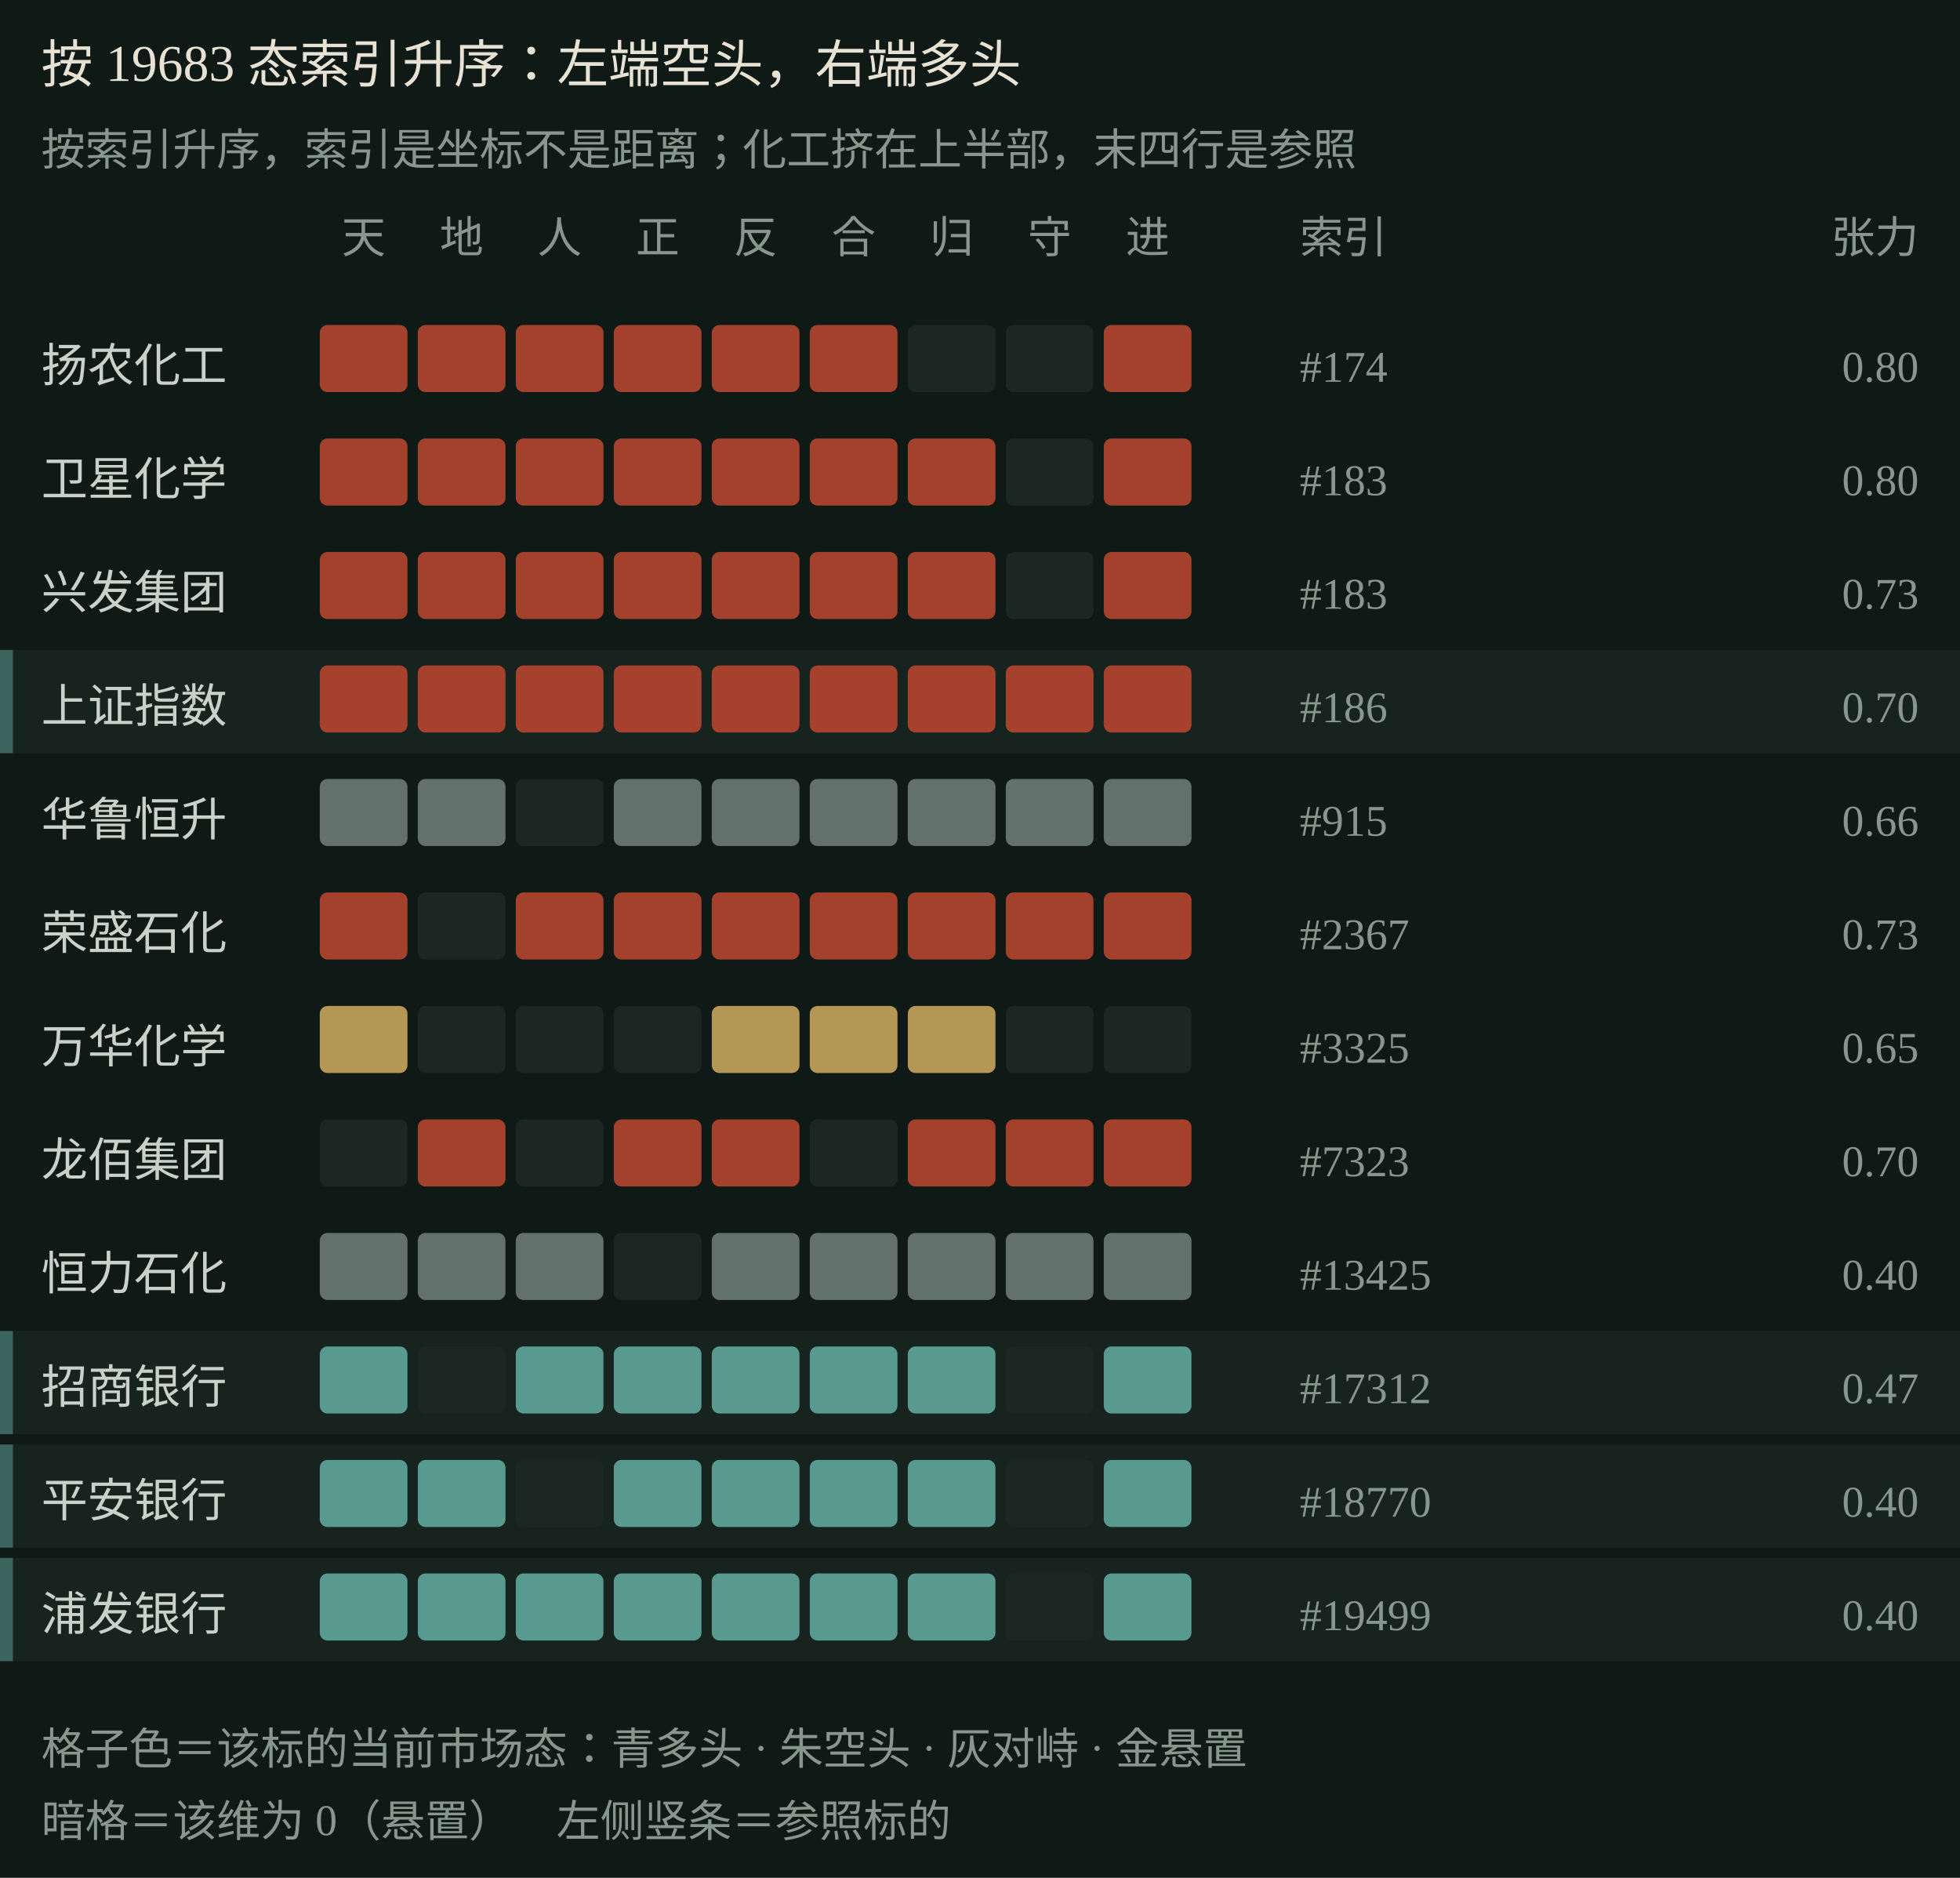
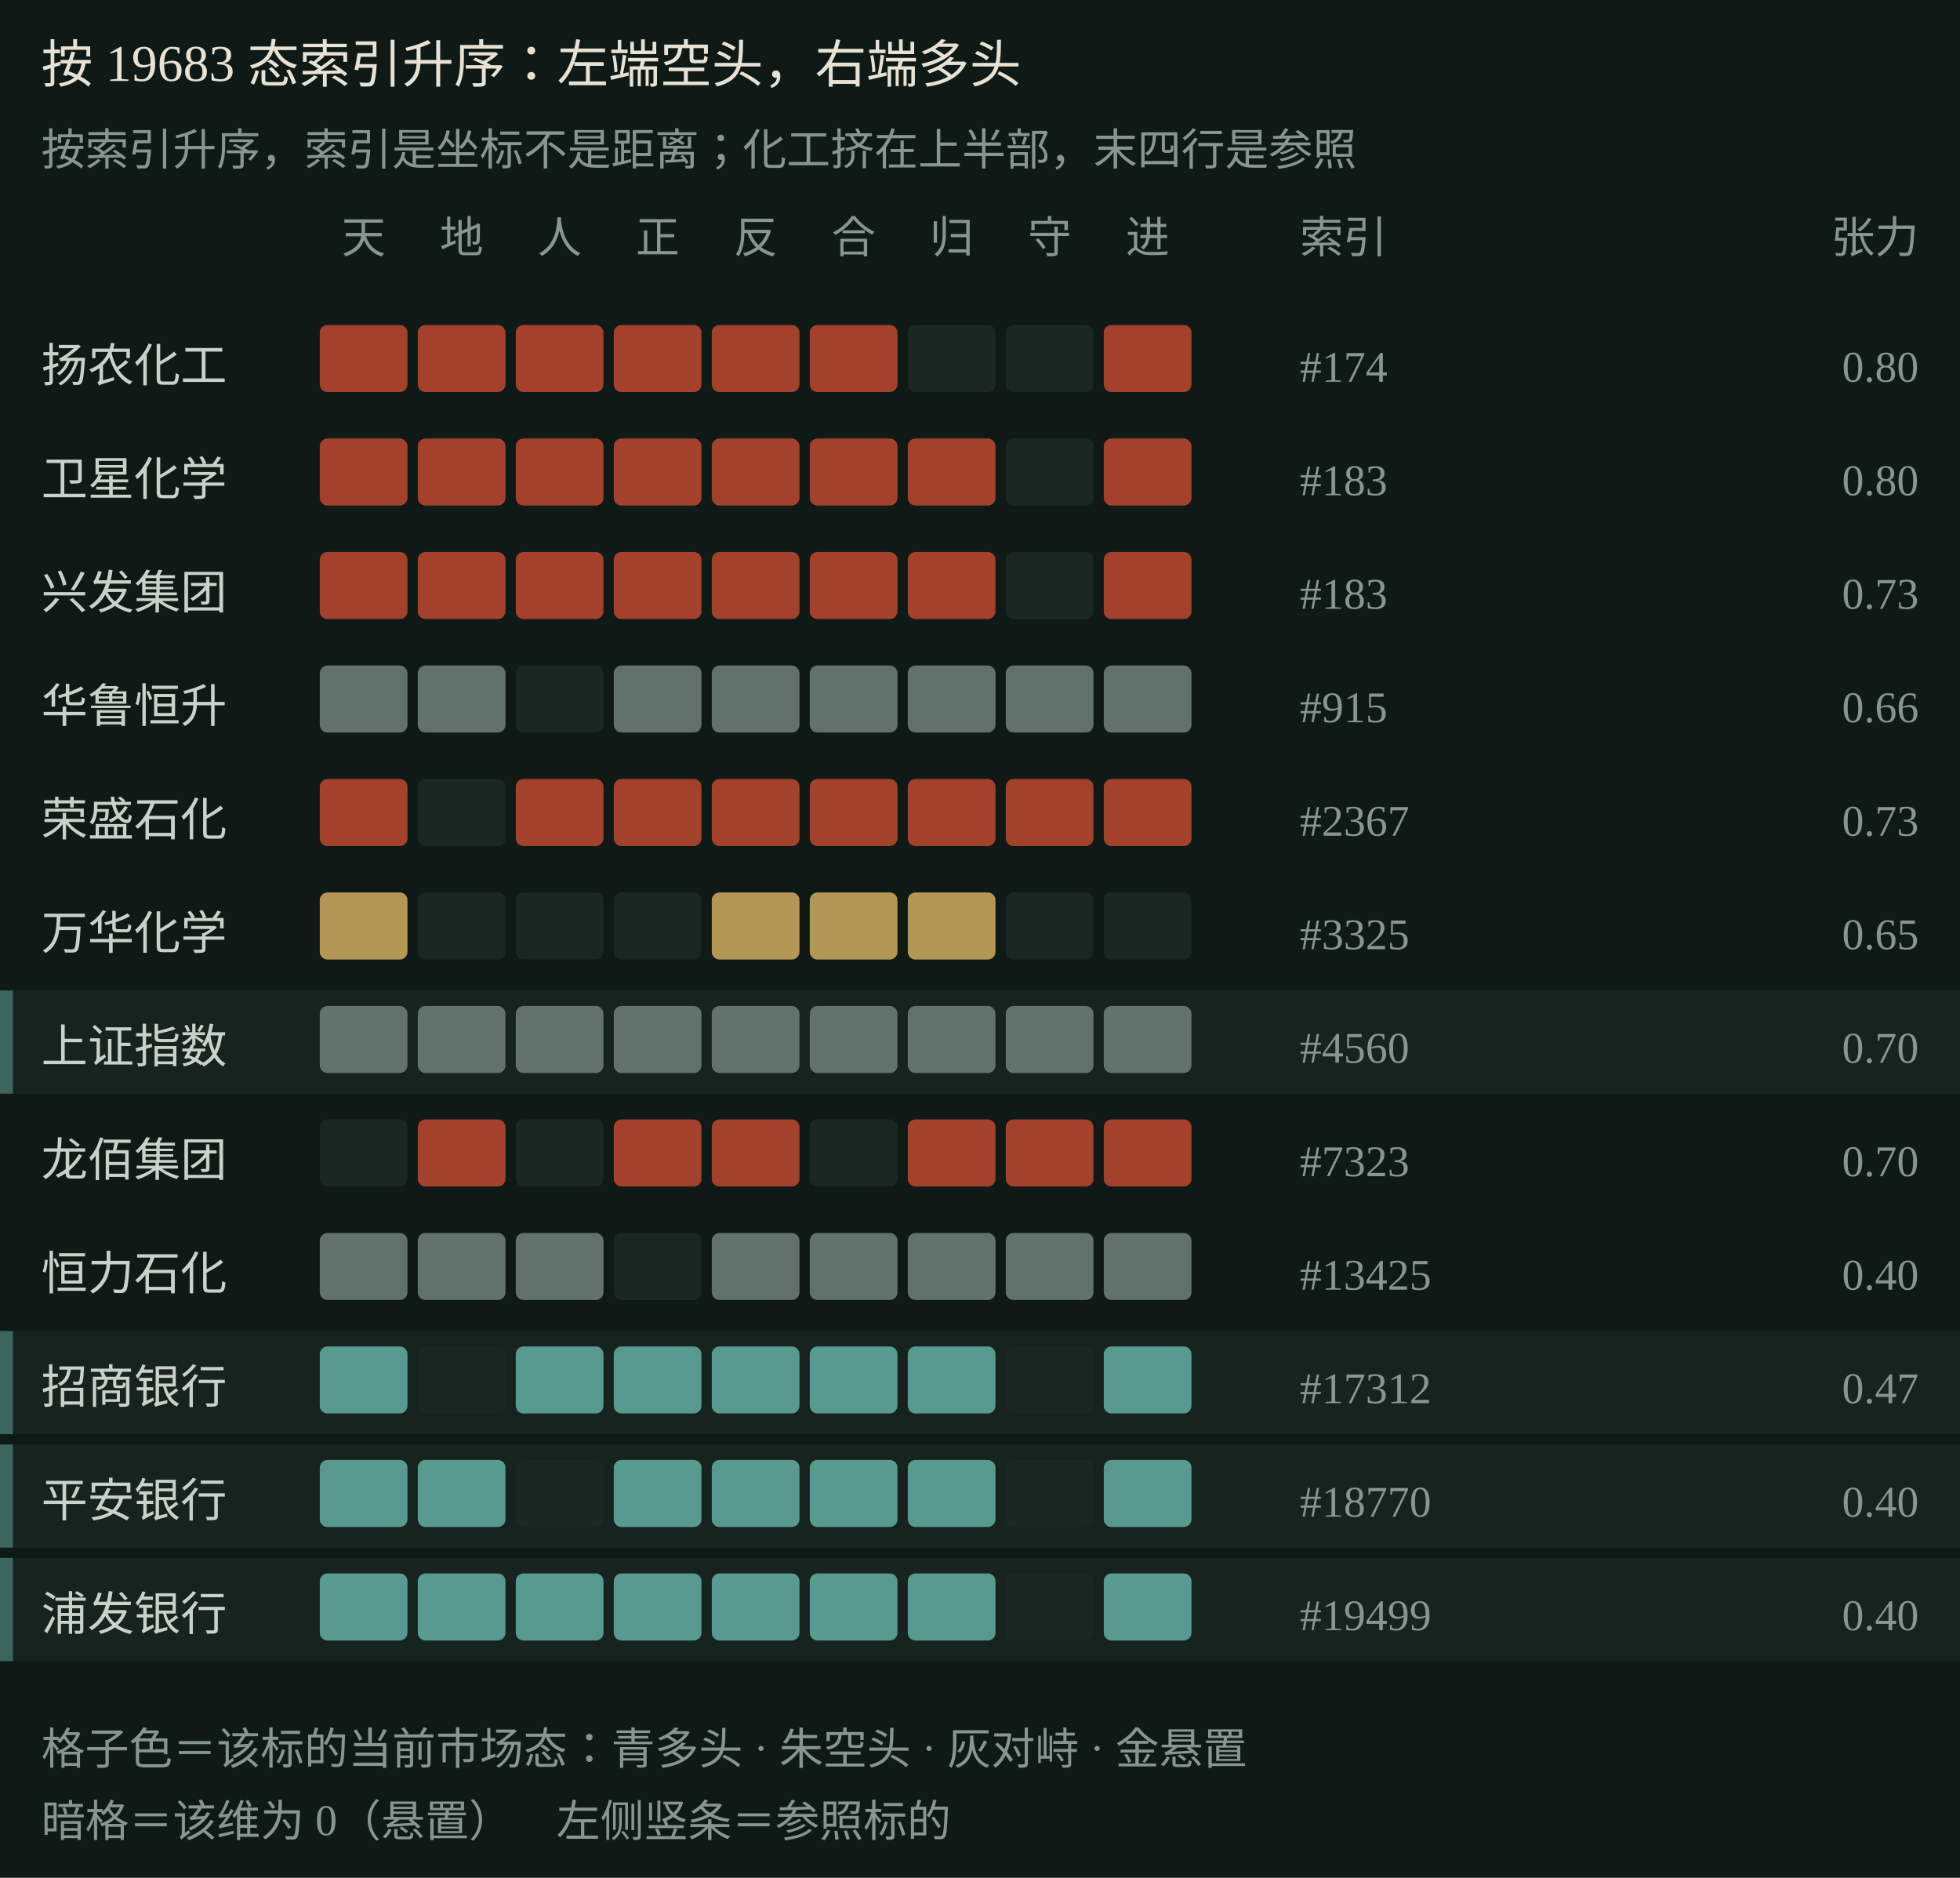
<svg xmlns="http://www.w3.org/2000/svg" viewBox="0 0 380 364" role="img" aria-label="化工八只与银行参照标的的九维状态矩阵，按 19683 状态索引升序排列">
  <style>.tl{fill:#e8e2d5;font-size:10px}.hd{fill:#87968f;font-size:8.5px}.nm{fill:#c9d1ca;font-size:9px}.tg{fill:#87968f;font-size:8.5px}.pos{fill:#5fa79b}.neg{fill:#b5452f}.neu{fill:#6b7a74}.neu2{fill:#c8a45c}</style>
  <rect width="380" height="364" fill="#0f1a16" />
  <text x="8" y="16" class="tl">按 19683 态索引升序：左端空头，右端多头</text>
  <text x="8" y="32" class="hd">按索引升序，索引是坐标不是距离；化工挤在上半部，末四行是参照</text>
  <text x="70.5" y="49" class="hd" text-anchor="middle">天</text>
  <text x="89.5" y="49" class="hd" text-anchor="middle">地</text>
  <text x="108.5" y="49" class="hd" text-anchor="middle">人</text>
  <text x="127.5" y="49" class="hd" text-anchor="middle">正</text>
  <text x="146.5" y="49" class="hd" text-anchor="middle">反</text>
  <text x="165.5" y="49" class="hd" text-anchor="middle">合</text>
  <text x="184.5" y="49" class="hd" text-anchor="middle">归</text>
  <text x="203.5" y="49" class="hd" text-anchor="middle">守</text>
  <text x="222.5" y="49" class="hd" text-anchor="middle">进</text>
  <text x="252" y="49" class="hd">索引</text>
  <text x="372" y="49" class="hd" text-anchor="end">张力</text>
  <text x="8" y="74" class="nm">扬农化工</text>
  <rect x="62" y="63" width="17" height="13" rx="1.5" class="neg" opacity=".9" />
  <rect x="81" y="63" width="17" height="13" rx="1.5" class="neg" opacity=".9" />
  <rect x="100" y="63" width="17" height="13" rx="1.5" class="neg" opacity=".9" />
  <rect x="119" y="63" width="17" height="13" rx="1.5" class="neg" opacity=".9" />
  <rect x="138" y="63" width="17" height="13" rx="1.5" class="neg" opacity=".9" />
  <rect x="157" y="63" width="17" height="13" rx="1.5" class="neg" opacity=".9" />
  <rect x="176" y="63" width="17" height="13" rx="1.5" fill="#1b2723" />
  <rect x="195" y="63" width="17" height="13" rx="1.5" fill="#1b2723" />
  <rect x="214" y="63" width="17" height="13" rx="1.5" class="neg" opacity=".9" />
  <text x="252" y="74" class="tg">#174</text>
  <text x="372" y="74" class="tg" text-anchor="end">0.80</text>
  <text x="8" y="96" class="nm">卫星化学</text>
  <rect x="62" y="85" width="17" height="13" rx="1.5" class="neg" opacity=".9" />
  <rect x="81" y="85" width="17" height="13" rx="1.5" class="neg" opacity=".9" />
  <rect x="100" y="85" width="17" height="13" rx="1.5" class="neg" opacity=".9" />
  <rect x="119" y="85" width="17" height="13" rx="1.5" class="neg" opacity=".9" />
  <rect x="138" y="85" width="17" height="13" rx="1.5" class="neg" opacity=".9" />
  <rect x="157" y="85" width="17" height="13" rx="1.5" class="neg" opacity=".9" />
  <rect x="176" y="85" width="17" height="13" rx="1.5" class="neg" opacity=".9" />
  <rect x="195" y="85" width="17" height="13" rx="1.5" fill="#1b2723" />
  <rect x="214" y="85" width="17" height="13" rx="1.5" class="neg" opacity=".9" />
  <text x="252" y="96" class="tg">#183</text>
  <text x="372" y="96" class="tg" text-anchor="end">0.80</text>
  <text x="8" y="118" class="nm">兴发集团</text>
  <rect x="62" y="107" width="17" height="13" rx="1.5" class="neg" opacity=".9" />
  <rect x="81" y="107" width="17" height="13" rx="1.5" class="neg" opacity=".9" />
  <rect x="100" y="107" width="17" height="13" rx="1.5" class="neg" opacity=".9" />
  <rect x="119" y="107" width="17" height="13" rx="1.5" class="neg" opacity=".9" />
  <rect x="138" y="107" width="17" height="13" rx="1.5" class="neg" opacity=".9" />
  <rect x="157" y="107" width="17" height="13" rx="1.5" class="neg" opacity=".9" />
  <rect x="176" y="107" width="17" height="13" rx="1.5" class="neg" opacity=".9" />
  <rect x="195" y="107" width="17" height="13" rx="1.5" fill="#1b2723" />
  <rect x="214" y="107" width="17" height="13" rx="1.5" class="neg" opacity=".9" />
  <text x="252" y="118" class="tg">#183</text>
  <text x="372" y="118" class="tg" text-anchor="end">0.73</text>
-   <rect x="0" y="126" width="380" height="20" fill="#16231e" />
-   <rect x="0" y="126" width="2.5" height="20" fill="#5fa79b" opacity=".5" />
-   <text x="8" y="140" class="nm">上证指数</text>
-   <rect x="62" y="129" width="17" height="13" rx="1.5" class="neg" opacity=".9" />
-   <rect x="81" y="129" width="17" height="13" rx="1.5" class="neg" opacity=".9" />
-   <rect x="100" y="129" width="17" height="13" rx="1.5" class="neg" opacity=".9" />
-   <rect x="119" y="129" width="17" height="13" rx="1.5" class="neg" opacity=".9" />
-   <rect x="138" y="129" width="17" height="13" rx="1.5" class="neg" opacity=".9" />
-   <rect x="157" y="129" width="17" height="13" rx="1.5" class="neg" opacity=".9" />
-   <rect x="176" y="129" width="17" height="13" rx="1.5" class="neg" opacity=".9" />
-   <rect x="195" y="129" width="17" height="13" rx="1.5" class="neg" opacity=".9" />
-   <rect x="214" y="129" width="17" height="13" rx="1.5" class="neg" opacity=".9" />
-   <text x="252" y="140" class="tg">#186</text>
-   <text x="372" y="140" class="tg" text-anchor="end">0.70</text>
-   <text x="8" y="162" class="nm">华鲁恒升</text>
-   <rect x="62" y="151" width="17" height="13" rx="1.5" class="neu" opacity=".9" />
-   <rect x="81" y="151" width="17" height="13" rx="1.5" class="neu" opacity=".9" />
-   <rect x="100" y="151" width="17" height="13" rx="1.5" fill="#1b2723" />
-   <rect x="119" y="151" width="17" height="13" rx="1.5" class="neu" opacity=".9" />
-   <rect x="138" y="151" width="17" height="13" rx="1.5" class="neu" opacity=".9" />
-   <rect x="157" y="151" width="17" height="13" rx="1.5" class="neu" opacity=".9" />
-   <rect x="176" y="151" width="17" height="13" rx="1.5" class="neu" opacity=".9" />
-   <rect x="195" y="151" width="17" height="13" rx="1.5" class="neu" opacity=".9" />
-   <rect x="214" y="151" width="17" height="13" rx="1.5" class="neu" opacity=".9" />
-   <text x="252" y="162" class="tg">#915</text>
-   <text x="372" y="162" class="tg" text-anchor="end">0.66</text>
-   <text x="8" y="184" class="nm">荣盛石化</text>
-   <rect x="62" y="173" width="17" height="13" rx="1.5" class="neg" opacity=".9" />
+   <text x="8" y="140" class="nm">华鲁恒升</text>
+   <rect x="62" y="129" width="17" height="13" rx="1.5" class="neu" opacity=".9" />
+   <rect x="81" y="129" width="17" height="13" rx="1.5" class="neu" opacity=".9" />
+   <rect x="100" y="129" width="17" height="13" rx="1.5" fill="#1b2723" />
+   <rect x="119" y="129" width="17" height="13" rx="1.5" class="neu" opacity=".9" />
+   <rect x="138" y="129" width="17" height="13" rx="1.5" class="neu" opacity=".9" />
+   <rect x="157" y="129" width="17" height="13" rx="1.5" class="neu" opacity=".9" />
+   <rect x="176" y="129" width="17" height="13" rx="1.5" class="neu" opacity=".9" />
+   <rect x="195" y="129" width="17" height="13" rx="1.5" class="neu" opacity=".9" />
+   <rect x="214" y="129" width="17" height="13" rx="1.5" class="neu" opacity=".9" />
+   <text x="252" y="140" class="tg">#915</text>
+   <text x="372" y="140" class="tg" text-anchor="end">0.66</text>
+   <text x="8" y="162" class="nm">荣盛石化</text>
+   <rect x="62" y="151" width="17" height="13" rx="1.5" class="neg" opacity=".9" />
+   <rect x="81" y="151" width="17" height="13" rx="1.5" fill="#1b2723" />
+   <rect x="100" y="151" width="17" height="13" rx="1.5" class="neg" opacity=".9" />
+   <rect x="119" y="151" width="17" height="13" rx="1.5" class="neg" opacity=".9" />
+   <rect x="138" y="151" width="17" height="13" rx="1.5" class="neg" opacity=".9" />
+   <rect x="157" y="151" width="17" height="13" rx="1.5" class="neg" opacity=".9" />
+   <rect x="176" y="151" width="17" height="13" rx="1.5" class="neg" opacity=".9" />
+   <rect x="195" y="151" width="17" height="13" rx="1.5" class="neg" opacity=".9" />
+   <rect x="214" y="151" width="17" height="13" rx="1.5" class="neg" opacity=".9" />
+   <text x="252" y="162" class="tg">#2367</text>
+   <text x="372" y="162" class="tg" text-anchor="end">0.73</text>
+   <text x="8" y="184" class="nm">万华化学</text>
+   <rect x="62" y="173" width="17" height="13" rx="1.5" class="neu2" opacity=".9" />
  <rect x="81" y="173" width="17" height="13" rx="1.5" fill="#1b2723" />
-   <rect x="100" y="173" width="17" height="13" rx="1.5" class="neg" opacity=".9" />
-   <rect x="119" y="173" width="17" height="13" rx="1.5" class="neg" opacity=".9" />
-   <rect x="138" y="173" width="17" height="13" rx="1.5" class="neg" opacity=".9" />
-   <rect x="157" y="173" width="17" height="13" rx="1.5" class="neg" opacity=".9" />
-   <rect x="176" y="173" width="17" height="13" rx="1.5" class="neg" opacity=".9" />
-   <rect x="195" y="173" width="17" height="13" rx="1.5" class="neg" opacity=".9" />
-   <rect x="214" y="173" width="17" height="13" rx="1.5" class="neg" opacity=".9" />
-   <text x="252" y="184" class="tg">#2367</text>
-   <text x="372" y="184" class="tg" text-anchor="end">0.73</text>
-   <text x="8" y="206" class="nm">万华化学</text>
-   <rect x="62" y="195" width="17" height="13" rx="1.5" class="neu2" opacity=".9" />
-   <rect x="81" y="195" width="17" height="13" rx="1.5" fill="#1b2723" />
-   <rect x="100" y="195" width="17" height="13" rx="1.5" fill="#1b2723" />
-   <rect x="119" y="195" width="17" height="13" rx="1.5" fill="#1b2723" />
-   <rect x="138" y="195" width="17" height="13" rx="1.5" class="neu2" opacity=".9" />
-   <rect x="157" y="195" width="17" height="13" rx="1.5" class="neu2" opacity=".9" />
-   <rect x="176" y="195" width="17" height="13" rx="1.5" class="neu2" opacity=".9" />
-   <rect x="195" y="195" width="17" height="13" rx="1.5" fill="#1b2723" />
-   <rect x="214" y="195" width="17" height="13" rx="1.5" fill="#1b2723" />
-   <text x="252" y="206" class="tg">#3325</text>
-   <text x="372" y="206" class="tg" text-anchor="end">0.65</text>
+   <rect x="100" y="173" width="17" height="13" rx="1.5" fill="#1b2723" />
+   <rect x="119" y="173" width="17" height="13" rx="1.5" fill="#1b2723" />
+   <rect x="138" y="173" width="17" height="13" rx="1.5" class="neu2" opacity=".9" />
+   <rect x="157" y="173" width="17" height="13" rx="1.5" class="neu2" opacity=".9" />
+   <rect x="176" y="173" width="17" height="13" rx="1.5" class="neu2" opacity=".9" />
+   <rect x="195" y="173" width="17" height="13" rx="1.5" fill="#1b2723" />
+   <rect x="214" y="173" width="17" height="13" rx="1.5" fill="#1b2723" />
+   <text x="252" y="184" class="tg">#3325</text>
+   <text x="372" y="184" class="tg" text-anchor="end">0.65</text>
+   <rect x="0" y="192" width="380" height="20" fill="#16231e" />
+   <rect x="0" y="192" width="2.5" height="20" fill="#5fa79b" opacity=".5" />
+   <text x="8" y="206" class="nm">上证指数</text>
+   <rect x="62" y="195" width="17" height="13" rx="1.5" class="neu" opacity=".9" />
+   <rect x="81" y="195" width="17" height="13" rx="1.5" class="neu" opacity=".9" />
+   <rect x="100" y="195" width="17" height="13" rx="1.5" class="neu" opacity=".9" />
+   <rect x="119" y="195" width="17" height="13" rx="1.5" class="neu" opacity=".9" />
+   <rect x="138" y="195" width="17" height="13" rx="1.5" class="neu" opacity=".9" />
+   <rect x="157" y="195" width="17" height="13" rx="1.5" class="neu" opacity=".9" />
+   <rect x="176" y="195" width="17" height="13" rx="1.5" class="neu" opacity=".9" />
+   <rect x="195" y="195" width="17" height="13" rx="1.5" class="neu" opacity=".9" />
+   <rect x="214" y="195" width="17" height="13" rx="1.5" class="neu" opacity=".9" />
+   <text x="252" y="206" class="tg">#4560</text>
+   <text x="372" y="206" class="tg" text-anchor="end">0.70</text>
  <text x="8" y="228" class="nm">龙佰集团</text>
  <rect x="62" y="217" width="17" height="13" rx="1.5" fill="#1b2723" />
  <rect x="81" y="217" width="17" height="13" rx="1.5" class="neg" opacity=".9" />
  <rect x="100" y="217" width="17" height="13" rx="1.5" fill="#1b2723" />
  <rect x="119" y="217" width="17" height="13" rx="1.5" class="neg" opacity=".9" />
  <rect x="138" y="217" width="17" height="13" rx="1.5" class="neg" opacity=".9" />
  <rect x="157" y="217" width="17" height="13" rx="1.5" fill="#1b2723" />
  <rect x="176" y="217" width="17" height="13" rx="1.5" class="neg" opacity=".9" />
  <rect x="195" y="217" width="17" height="13" rx="1.5" class="neg" opacity=".9" />
  <rect x="214" y="217" width="17" height="13" rx="1.5" class="neg" opacity=".9" />
  <text x="252" y="228" class="tg">#7323</text>
  <text x="372" y="228" class="tg" text-anchor="end">0.70</text>
  <text x="8" y="250" class="nm">恒力石化</text>
  <rect x="62" y="239" width="17" height="13" rx="1.5" class="neu" opacity=".9" />
  <rect x="81" y="239" width="17" height="13" rx="1.5" class="neu" opacity=".9" />
  <rect x="100" y="239" width="17" height="13" rx="1.5" class="neu" opacity=".9" />
  <rect x="119" y="239" width="17" height="13" rx="1.5" fill="#1b2723" />
  <rect x="138" y="239" width="17" height="13" rx="1.5" class="neu" opacity=".9" />
  <rect x="157" y="239" width="17" height="13" rx="1.5" class="neu" opacity=".9" />
  <rect x="176" y="239" width="17" height="13" rx="1.5" class="neu" opacity=".9" />
  <rect x="195" y="239" width="17" height="13" rx="1.5" class="neu" opacity=".9" />
  <rect x="214" y="239" width="17" height="13" rx="1.5" class="neu" opacity=".9" />
  <text x="252" y="250" class="tg">#13425</text>
  <text x="372" y="250" class="tg" text-anchor="end">0.40</text>
  <rect x="0" y="258" width="380" height="20" fill="#16231e" />
  <rect x="0" y="258" width="2.5" height="20" fill="#5fa79b" opacity=".5" />
  <text x="8" y="272" class="nm">招商银行</text>
  <rect x="62" y="261" width="17" height="13" rx="1.5" class="pos" opacity=".9" />
  <rect x="81" y="261" width="17" height="13" rx="1.5" fill="#1b2723" />
  <rect x="100" y="261" width="17" height="13" rx="1.5" class="pos" opacity=".9" />
  <rect x="119" y="261" width="17" height="13" rx="1.5" class="pos" opacity=".9" />
  <rect x="138" y="261" width="17" height="13" rx="1.5" class="pos" opacity=".9" />
  <rect x="157" y="261" width="17" height="13" rx="1.5" class="pos" opacity=".9" />
  <rect x="176" y="261" width="17" height="13" rx="1.5" class="pos" opacity=".9" />
  <rect x="195" y="261" width="17" height="13" rx="1.5" fill="#1b2723" />
  <rect x="214" y="261" width="17" height="13" rx="1.5" class="pos" opacity=".9" />
  <text x="252" y="272" class="tg">#17312</text>
  <text x="372" y="272" class="tg" text-anchor="end">0.47</text>
  <rect x="0" y="280" width="380" height="20" fill="#16231e" />
  <rect x="0" y="280" width="2.5" height="20" fill="#5fa79b" opacity=".5" />
  <text x="8" y="294" class="nm">平安银行</text>
  <rect x="62" y="283" width="17" height="13" rx="1.5" class="pos" opacity=".9" />
  <rect x="81" y="283" width="17" height="13" rx="1.5" class="pos" opacity=".9" />
  <rect x="100" y="283" width="17" height="13" rx="1.5" fill="#1b2723" />
  <rect x="119" y="283" width="17" height="13" rx="1.5" class="pos" opacity=".9" />
  <rect x="138" y="283" width="17" height="13" rx="1.5" class="pos" opacity=".9" />
  <rect x="157" y="283" width="17" height="13" rx="1.5" class="pos" opacity=".9" />
  <rect x="176" y="283" width="17" height="13" rx="1.5" class="pos" opacity=".9" />
  <rect x="195" y="283" width="17" height="13" rx="1.5" fill="#1b2723" />
  <rect x="214" y="283" width="17" height="13" rx="1.5" class="pos" opacity=".9" />
  <text x="252" y="294" class="tg">#18770</text>
  <text x="372" y="294" class="tg" text-anchor="end">0.40</text>
  <rect x="0" y="302" width="380" height="20" fill="#16231e" />
  <rect x="0" y="302" width="2.5" height="20" fill="#5fa79b" opacity=".5" />
  <text x="8" y="316" class="nm">浦发银行</text>
  <rect x="62" y="305" width="17" height="13" rx="1.5" class="pos" opacity=".9" />
  <rect x="81" y="305" width="17" height="13" rx="1.5" class="pos" opacity=".9" />
  <rect x="100" y="305" width="17" height="13" rx="1.5" class="pos" opacity=".9" />
  <rect x="119" y="305" width="17" height="13" rx="1.5" class="pos" opacity=".9" />
  <rect x="138" y="305" width="17" height="13" rx="1.5" class="pos" opacity=".9" />
  <rect x="157" y="305" width="17" height="13" rx="1.5" class="pos" opacity=".9" />
  <rect x="176" y="305" width="17" height="13" rx="1.5" class="pos" opacity=".9" />
  <rect x="195" y="305" width="17" height="13" rx="1.5" fill="#1b2723" />
  <rect x="214" y="305" width="17" height="13" rx="1.5" class="pos" opacity=".9" />
  <text x="252" y="316" class="tg">#19499</text>
  <text x="372" y="316" class="tg" text-anchor="end">0.40</text>
  <text x="8" y="342" class="hd">格子色＝该标的当前市场态：青多头 · 朱空头 · 灰对峙 · 金悬置</text>
  <text x="8" y="356" class="hd">暗格＝该维为 0（悬置）　左侧竖条＝参照标的</text>
</svg>
